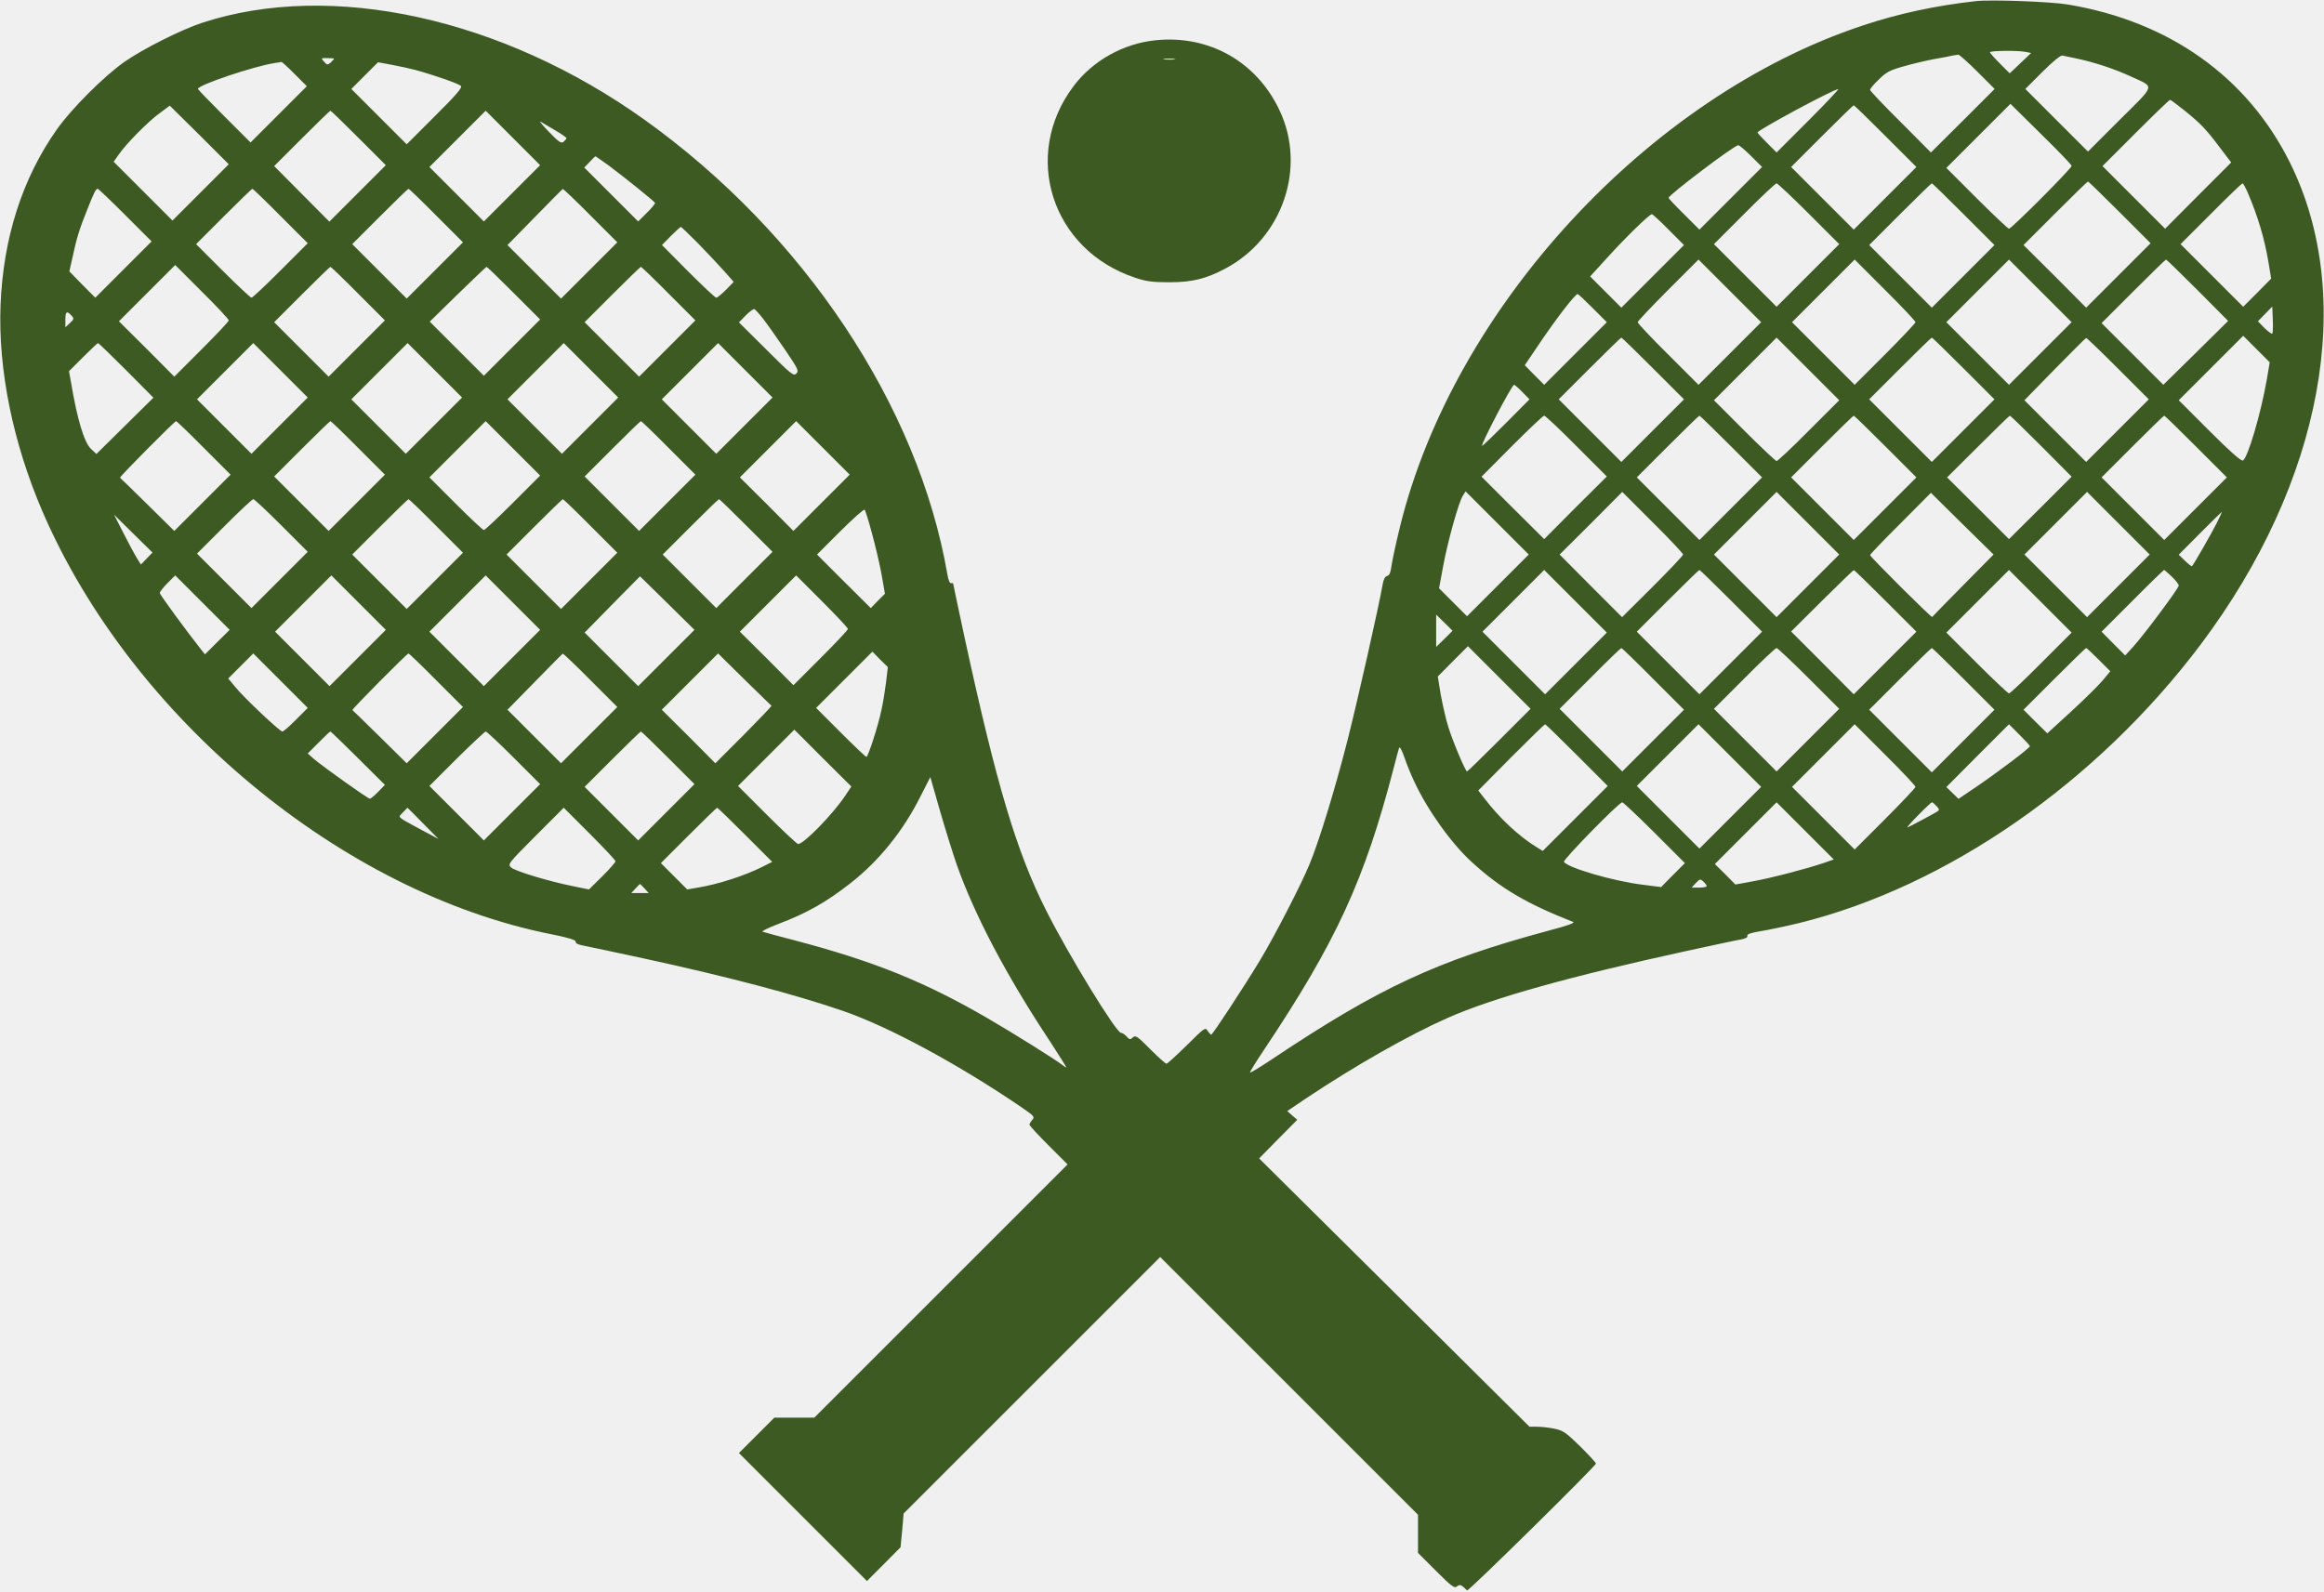
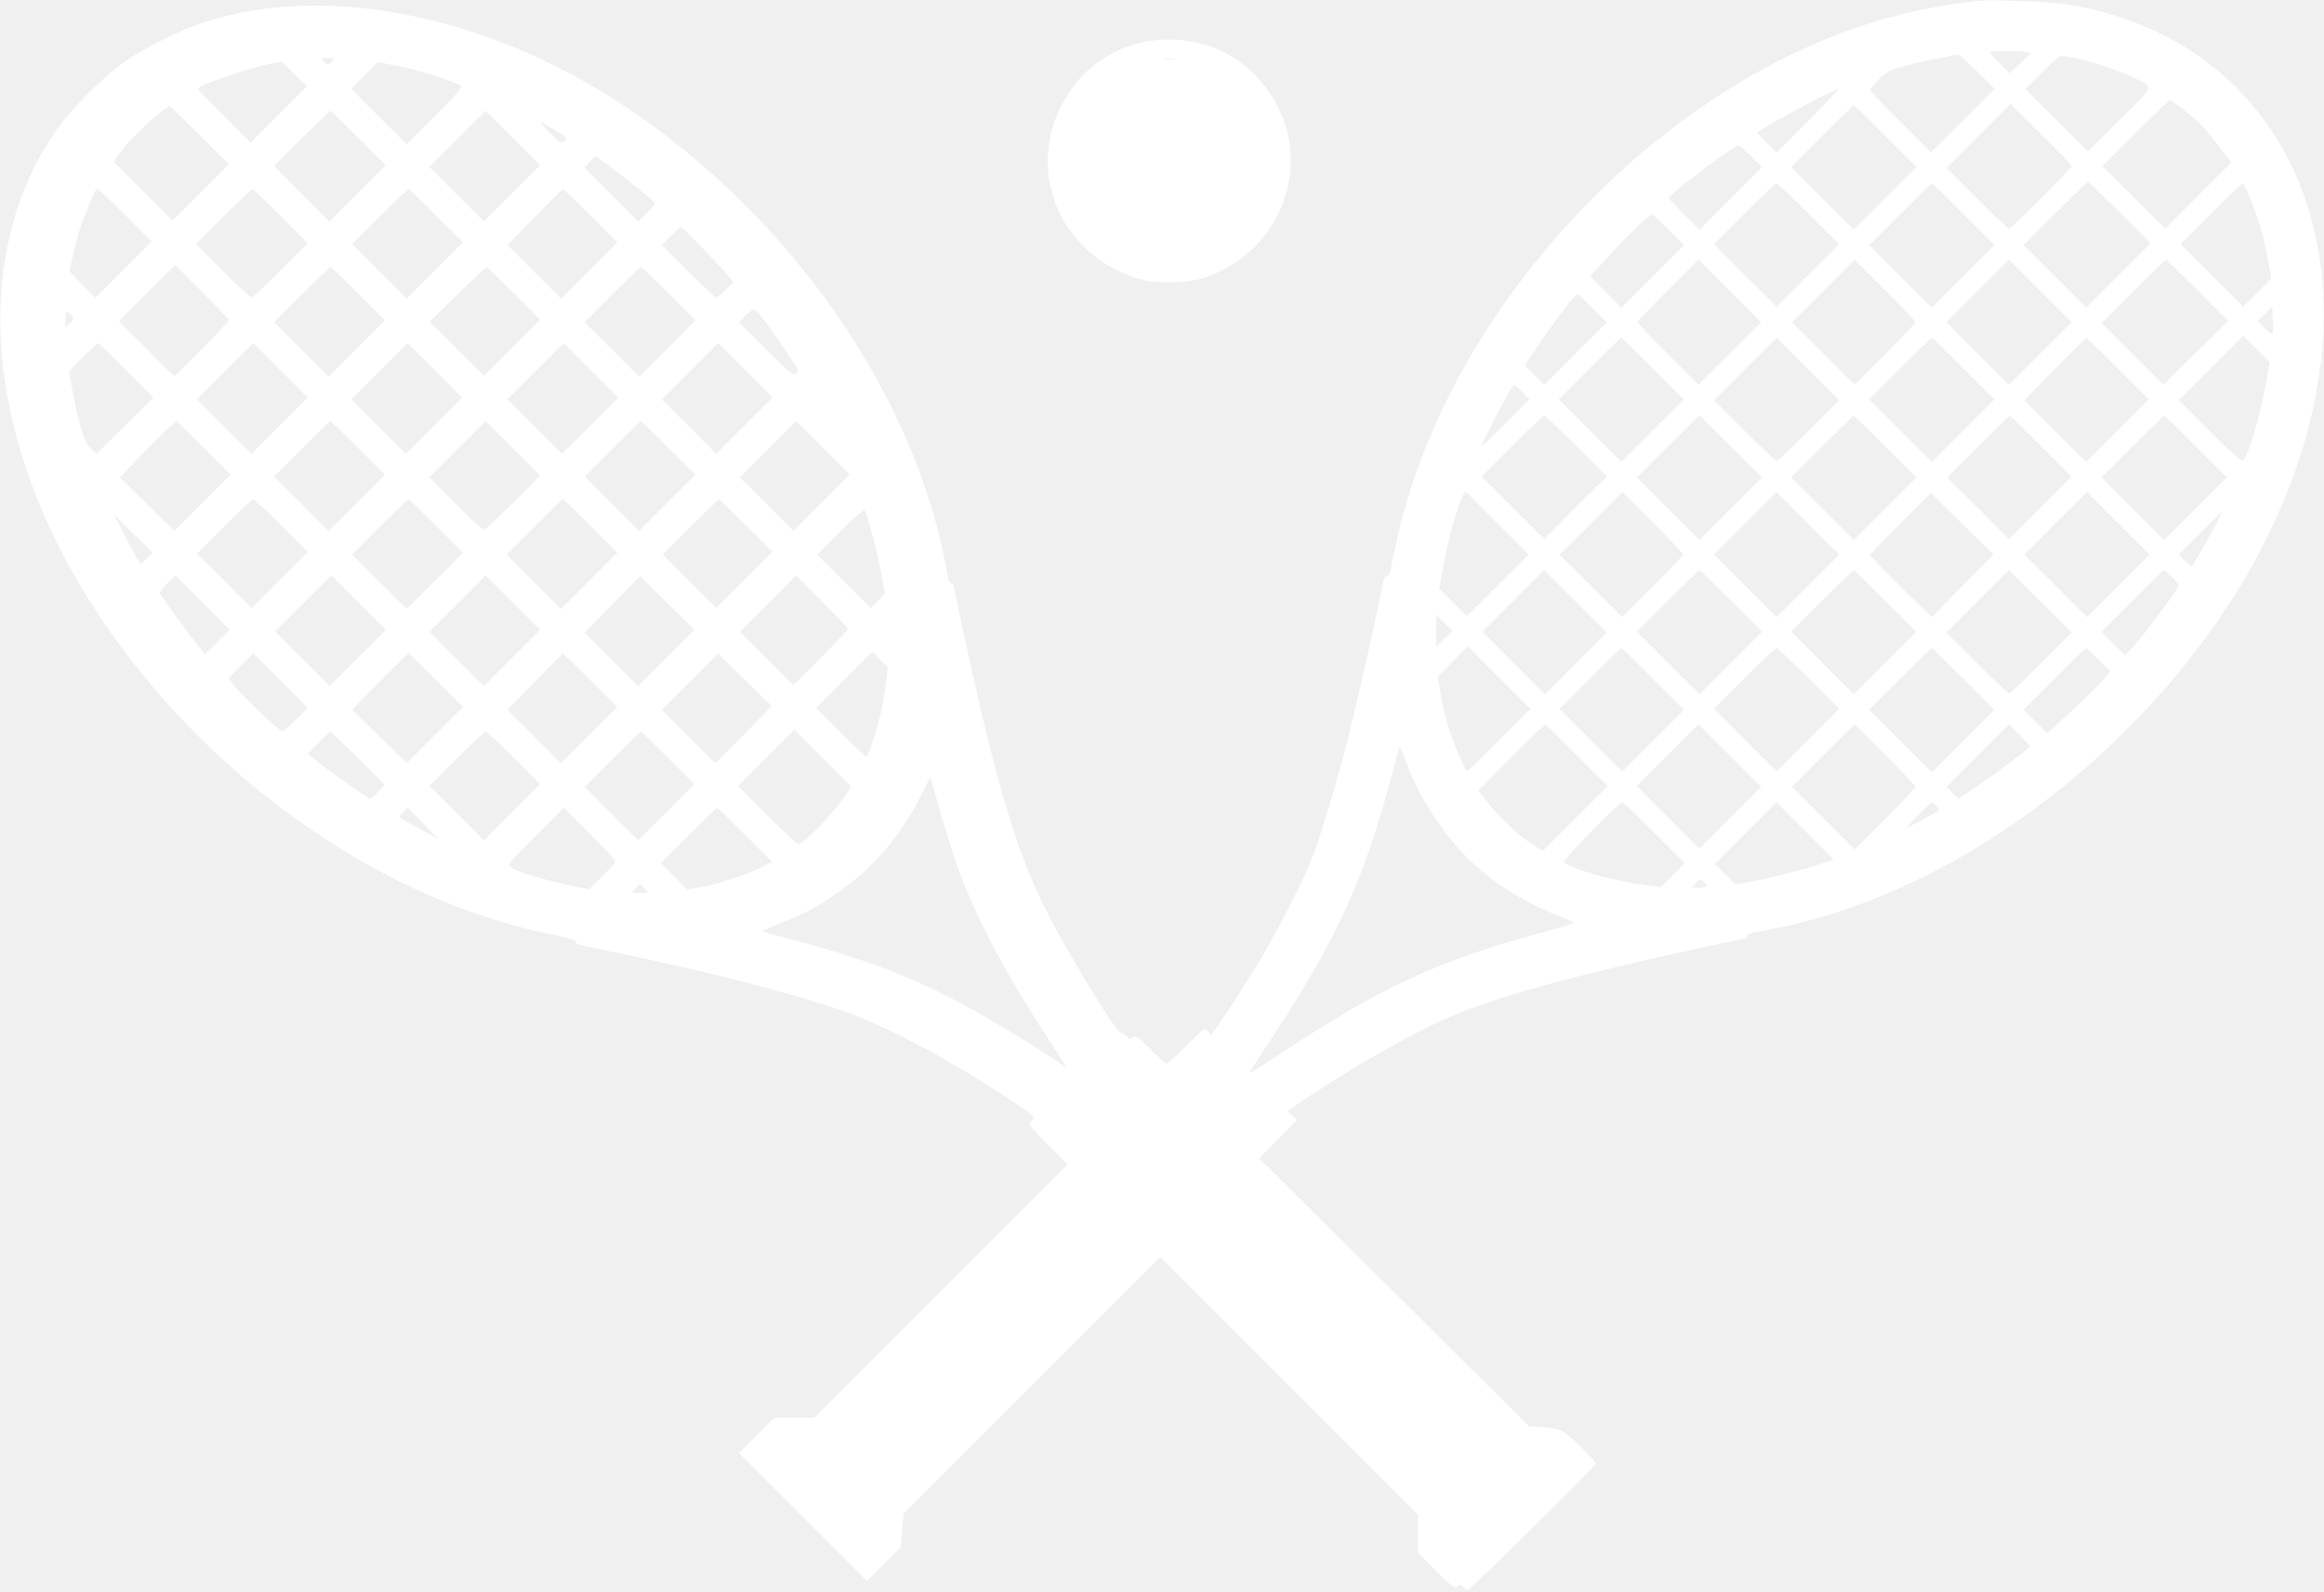
<svg xmlns="http://www.w3.org/2000/svg" version="1.0" width="1280pt" height="877pt" viewBox="0 0 1280 877" preserveAspectRatio="xMidYMid meet">
-   <g transform="translate(0,877) scale(0.1,-0.1)" fill="#3d5a23" stroke="none">
+   <g transform="translate(0,877) scale(0.1,-0.1)" fill="#ffffff" stroke="none">
    <path d="M10885 8764 c-219 -24 -427 -68 -627 -135 -1178 -391 -2251 -1555 -2547 -2760 -22 -90 -43 -187 -47 -216 -5 -37 -11 -53 -24 -56 -12 -3 -20 -19 -25 -48 -18 -107 -139 -645 -194 -860 -67 -263 -155 -551 -208 -679 -45 -110 -192 -396 -273 -530 -90 -149 -261 -410 -269 -410 -3 0 -12 10 -20 21 -12 21 -16 18 -115 -80 -56 -55 -106 -101 -111 -101 -6 0 -46 36 -90 80 -71 72 -81 78 -95 65 -15 -14 -19 -13 -35 5 -10 11 -24 20 -31 20 -26 0 -289 429 -413 676 -162 321 -272 689 -447 1496 -35 163 -64 299 -64 302 0 3 -5 5 -12 3 -7 -1 -15 18 -20 48 -160 930 -791 1878 -1669 2506 -784 560 -1723 766 -2434 534 -118 -39 -327 -144 -430 -216 -115 -81 -292 -259 -372 -372 -190 -270 -295 -596 -310 -967 -14 -356 68 -759 231 -1138 490 -1137 1650 -2100 2803 -2329 86 -17 133 -31 133 -39 0 -13 13 -18 65 -28 17 -3 156 -33 310 -66 469 -102 836 -199 1100 -290 251 -87 630 -291 978 -528 73 -50 77 -55 63 -71 -9 -10 -16 -22 -16 -27 0 -5 47 -56 105 -114 l105 -105 -697 -697 -698 -698 -110 0 -110 0 -98 -98 -97 -97 353 -353 352 -352 93 93 92 93 9 93 8 93 707 707 706 706 710 -710 710 -710 0 -105 0 -105 99 -99 c86 -86 102 -98 115 -86 13 10 19 10 34 -1 9 -8 19 -17 22 -21 6 -8 710 686 710 699 0 5 -39 47 -87 95 -79 77 -94 87 -141 97 -29 6 -72 11 -95 11 l-43 0 -744 739 -745 739 105 107 105 106 -28 24 -27 24 102 69 c271 181 570 351 783 445 247 109 669 227 1305 366 151 33 292 63 312 66 23 5 35 11 32 20 -4 8 18 16 73 25 43 7 139 27 213 45 814 201 1640 775 2212 1536 671 894 859 1912 490 2654 -234 471 -664 777 -1222 870 -92 16 -422 28 -505 19z m272 -280 l30 -6 -59 -56 -59 -56 -54 54 c-30 30 -55 58 -55 62 0 9 154 11 197 2z m-266 -109 l95 -95 -175 -175 -176 -175 -167 168 c-93 92 -168 171 -168 177 0 6 21 32 48 57 40 40 60 51 132 71 47 14 123 32 170 41 47 8 94 17 105 20 11 2 25 4 31 5 5 0 53 -42 105 -94z m554 71 c96 -21 205 -57 295 -99 129 -60 135 -38 -65 -237 l-175 -175 -172 172 -173 173 94 94 c57 57 100 92 110 90 9 -2 48 -10 86 -18z m-9605 1 c0 -2 -8 -11 -18 -21 -18 -15 -20 -15 -37 4 -18 20 -18 20 18 20 21 0 37 -2 37 -3z m-217 -85 l67 -67 -155 -155 -155 -155 -145 145 c-80 80 -145 147 -145 150 0 22 314 127 425 143 17 2 32 5 35 6 3 0 36 -29 73 -67z m667 22 c112 -31 239 -76 249 -88 8 -9 -29 -52 -144 -166 l-155 -155 -152 152 -153 153 74 74 73 73 76 -14 c43 -8 102 -21 132 -29z m7670 -279 l-175 -175 -52 52 c-29 29 -53 55 -53 58 0 13 417 238 445 239 5 1 -69 -78 -165 -174z m2072 56 c89 -72 119 -103 196 -206 l61 -80 -182 -182 -182 -183 -172 172 -173 173 182 182 c101 101 186 183 190 183 4 0 40 -27 80 -59z m-622 -305 c0 -14 -331 -346 -345 -346 -5 0 -85 75 -177 167 l-168 168 176 176 177 177 168 -166 c93 -91 169 -170 169 -176z m-10305 -146 l-155 -155 -162 162 -162 162 29 41 c40 58 160 180 225 227 l55 41 163 -161 162 -162 -155 -155z m9280 310 l170 -170 -173 -173 -172 -172 -172 172 -173 173 170 170 c93 93 172 170 175 170 3 0 82 -77 175 -170z m-8410 -10 l150 -150 -155 -155 -156 -156 -152 153 -152 153 153 153 c83 83 154 152 157 152 3 0 73 -68 155 -150z m845 -305 l-155 -155 -150 150 -150 150 155 155 155 155 150 -150 150 -150 -155 -155z m243 344 c31 -18 57 -37 57 -40 0 -4 -7 -12 -16 -20 -13 -11 -25 -3 -82 56 -37 38 -56 62 -42 53 14 -8 51 -30 83 -49z m6582 -139 l60 -60 -173 -173 -172 -172 -85 85 c-47 46 -85 87 -85 90 2 17 362 290 384 290 6 0 38 -27 71 -60z m-6292 -52 c92 -69 251 -197 255 -206 1 -4 -19 -29 -46 -55 l-47 -47 -149 149 -148 148 29 30 c15 17 30 31 32 32 2 0 35 -23 74 -51z m8322 -258 l170 -170 -178 -178 -177 -177 -172 173 -173 172 175 175 c96 96 177 175 180 175 3 0 82 -77 175 -170z m-1713 -7 l168 -168 -172 -172 -173 -173 -172 172 -173 173 167 167 c92 93 172 168 178 168 5 0 85 -75 177 -167z m853 -3 l170 -170 -173 -173 -172 -172 -172 172 -173 173 170 170 c93 93 172 170 175 170 3 0 82 -77 175 -170z m1564 121 c57 -133 94 -257 116 -391 l14 -85 -77 -78 -77 -77 -172 172 -173 173 167 167 c92 93 171 168 174 168 4 0 16 -22 28 -49z m-11689 -126 l145 -145 -155 -155 -155 -155 -72 72 -71 73 18 80 c21 100 39 158 80 259 37 94 48 116 58 116 4 0 72 -65 152 -145z m855 -5 l150 -150 -150 -150 c-82 -82 -154 -150 -160 -150 -5 0 -76 66 -157 147 l-148 148 152 152 c84 84 155 153 158 153 3 0 73 -67 155 -150z m858 2 l147 -147 -155 -155 -155 -155 -150 150 -150 150 152 152 c84 84 155 153 158 153 3 0 72 -66 153 -148z m850 0 l147 -147 -155 -155 -155 -155 -147 147 -148 148 150 153 c83 85 152 155 155 156 3 0 72 -65 153 -147z m5937 -77 l85 -85 -173 -173 -172 -172 -86 86 -86 86 95 104 c97 108 232 239 245 239 4 0 46 -38 92 -85z m-5344 -77 c50 -51 114 -120 143 -152 l52 -59 -42 -43 c-24 -24 -48 -44 -54 -44 -6 0 -75 65 -155 145 l-144 145 49 50 c27 27 52 50 55 50 3 0 46 -42 96 -92z m5682 -605 l-173 -173 -167 167 c-93 92 -168 172 -168 178 0 5 75 85 167 177 l168 168 172 -172 173 -173 -172 -172z m1022 172 c0 -5 -75 -85 -167 -177 l-168 -168 -172 172 -173 173 172 172 173 173 167 -167 c93 -92 168 -172 168 -178z m688 -172 l-173 -173 -172 172 -173 173 172 172 173 173 172 -172 173 -173 -172 -172z m866 348 l168 -169 -178 -176 -179 -176 -170 170 -170 170 175 175 c96 96 177 175 180 175 3 0 81 -76 174 -169z m-10844 -166 c0 -6 -68 -78 -150 -160 l-150 -150 -152 153 -153 152 155 155 155 155 147 -147 c82 -81 148 -152 148 -158z m713 147 l147 -147 -155 -155 -155 -155 -150 150 -150 150 152 152 c84 84 155 153 158 153 3 0 72 -66 153 -148z m857 3 l145 -145 -155 -155 -155 -155 -149 149 -149 149 154 151 c85 83 156 150 159 151 3 0 70 -65 150 -145z m853 -3 l147 -147 -155 -155 -155 -155 -150 150 -150 150 152 152 c84 84 155 153 158 153 3 0 72 -66 153 -148z m5090 -80 l77 -77 -173 -173 -172 -172 -54 54 -53 54 63 93 c101 152 214 299 228 299 4 0 41 -35 84 -78z m3742 -140 c-3 -3 -22 11 -43 31 l-36 37 39 40 40 41 3 -72 c2 -39 0 -74 -3 -77z m-8312 82 c21 -27 74 -102 119 -168 74 -109 79 -119 64 -134 -15 -15 -28 -5 -166 133 l-150 149 37 38 c21 21 42 37 48 35 5 -2 27 -26 48 -53z m-3810 18 c16 -17 15 -20 -8 -42 l-25 -23 0 41 c0 46 8 52 33 24z m12092 -353 c-33 -189 -106 -436 -132 -446 -10 -4 -71 50 -184 163 l-169 169 177 177 178 178 73 -73 73 -73 -16 -95z m-3380 61 l170 -170 -173 -173 -172 -172 -172 172 -173 173 170 170 c93 93 172 170 175 170 3 0 82 -77 175 -170z m858 -342 c-92 -93 -172 -168 -178 -168 -5 0 -85 75 -177 167 l-168 168 172 172 173 173 172 -172 173 -173 -167 -167z m852 342 l170 -170 -173 -173 -172 -172 -172 172 -173 173 170 170 c93 93 172 170 175 170 3 0 82 -77 175 -170z m850 0 l170 -170 -173 -173 -172 -172 -170 170 -170 170 167 171 c93 94 170 172 173 172 3 1 82 -75 175 -168z m-10970 -10 l150 -151 -157 -155 -157 -155 -30 28 c-38 37 -76 163 -111 373 l-10 55 77 77 c43 43 80 78 83 78 3 0 73 -68 155 -150z m845 -305 l-155 -155 -150 150 -150 150 155 155 155 155 150 -150 150 -150 -155 -155z m850 0 l-155 -155 -150 150 -150 150 155 155 155 155 150 -150 150 -150 -155 -155z m860 0 l-155 -155 -150 150 -150 150 155 155 155 155 150 -150 150 -150 -155 -155z m850 0 l-155 -155 -150 150 -150 150 155 155 155 155 150 -150 150 -150 -155 -155z m4285 185 l39 -40 -129 -130 c-71 -71 -130 -128 -132 -126 -8 7 164 336 176 336 4 0 25 -18 46 -40z m298 -298 l167 -167 -173 -172 -172 -173 -173 172 -172 172 167 168 c92 92 172 168 178 168 6 0 86 -75 178 -168z m852 -2 l170 -170 -173 -173 -172 -172 -172 172 -173 173 170 170 c93 93 172 170 175 170 3 0 82 -77 175 -170z m850 0 l170 -170 -173 -173 -172 -172 -172 172 -173 173 170 170 c93 93 172 170 175 170 3 0 82 -77 175 -170z m858 2 l167 -168 -172 -172 -173 -172 -170 170 -171 170 171 170 c93 93 172 170 175 170 3 0 81 -76 173 -168z m852 -2 l170 -170 -173 -173 -172 -172 -172 172 -173 173 170 170 c93 93 172 170 175 170 3 0 82 -77 175 -170z m-10972 -8 l147 -147 -155 -155 -155 -155 -147 145 c-81 80 -149 146 -152 148 -6 3 301 312 309 312 3 0 72 -66 153 -148z m850 0 l147 -147 -155 -155 -155 -155 -150 150 -150 150 152 152 c84 84 155 153 158 153 3 0 72 -66 153 -148z m852 -302 c-82 -82 -154 -150 -160 -150 -6 0 -75 65 -155 145 l-145 145 155 155 155 155 150 -150 150 -150 -150 -150z m858 302 l147 -147 -155 -155 -155 -155 -150 150 -150 150 152 152 c84 84 155 153 158 153 3 0 72 -66 153 -148z m842 -302 l-155 -155 -147 148 -148 147 155 155 155 155 147 -147 148 -148 -155 -155z m3725 -455 l-170 -170 -77 77 -77 77 22 119 c25 137 86 356 109 391 l15 24 174 -174 174 -174 -170 -170z m1020 170 c0 -6 -76 -86 -168 -178 l-168 -167 -172 172 -172 173 173 172 172 173 167 -167 c93 -92 168 -172 168 -178z m688 -172 l-173 -173 -172 172 -173 173 172 172 173 173 172 -172 173 -173 -172 -172z m854 2 c-92 -93 -168 -171 -170 -174 -3 -6 -342 331 -342 341 0 4 75 83 168 175 l167 168 172 -170 173 -170 -168 -170z m856 -2 l-173 -173 -172 172 -173 173 172 172 173 173 172 -172 173 -173 -172 -172z m-10118 332 l145 -145 -155 -155 -155 -155 -150 150 -150 150 150 150 c82 82 154 150 160 150 6 0 75 -65 155 -145z m853 -3 l147 -147 -155 -155 -155 -155 -150 150 -150 150 152 152 c84 84 155 153 158 153 3 0 72 -66 153 -148z m850 0 l147 -147 -155 -155 -155 -155 -150 150 -150 150 152 152 c84 84 155 153 158 153 3 0 72 -66 153 -148z m857 3 l145 -145 -155 -155 -155 -155 -147 147 -148 148 152 152 c84 84 155 153 158 153 3 0 70 -65 150 -145z m693 -45 c19 -69 43 -171 53 -228 l18 -103 -39 -39 -39 -40 -148 147 -148 148 127 127 c70 70 131 124 135 120 4 -4 23 -63 41 -132z m7406 58 c-26 -52 -123 -222 -136 -237 -2 -3 -19 11 -38 29 l-35 34 117 118 c65 65 119 118 120 118 2 0 -11 -28 -28 -62z m-11401 -195 l-32 -33 -23 37 c-13 21 -46 83 -74 138 l-51 100 106 -105 106 -104 -32 -33z m7872 -578 l-170 -170 -172 172 -173 173 170 170 170 170 172 -172 173 -173 -170 -170z m855 345 l170 -170 -173 -173 -172 -172 -172 172 -173 173 170 170 c93 93 172 170 175 170 3 0 82 -77 175 -170z m850 0 l170 -170 -173 -173 -172 -172 -172 173 -173 173 170 169 c94 93 172 169 175 169 3 1 82 -76 175 -169z m858 -342 c-92 -93 -172 -168 -178 -168 -5 0 -85 75 -177 167 l-168 168 172 172 173 173 172 -172 173 -173 -167 -167z m719 475 c21 -20 38 -42 38 -49 0 -15 -191 -271 -251 -337 l-44 -48 -65 65 -65 66 170 170 c93 94 172 170 174 170 3 0 22 -17 43 -37z m-10765 -360 l-68 -68 -20 25 c-74 93 -229 304 -229 313 0 6 19 31 42 54 l43 43 150 -150 150 -150 -68 -67z m773 -88 l-155 -155 -150 150 -150 150 155 155 155 155 150 -150 150 -150 -155 -155z m850 0 l-155 -155 -150 150 -150 150 155 155 155 155 150 -150 150 -150 -155 -155z m850 0 l-155 -155 -148 148 -147 147 152 155 153 155 150 -147 150 -148 -155 -155z m1000 160 c0 -6 -68 -78 -150 -160 l-150 -150 -147 148 -148 147 155 155 155 155 142 -142 c79 -79 143 -147 143 -153z m3330 -10 c0 0 -20 -21 -45 -45 l-45 -44 0 89 0 89 45 -44 c25 -24 45 -45 45 -45z m258 -602 c-95 -95 -175 -173 -178 -173 -9 1 -78 164 -103 245 -14 44 -32 125 -42 179 l-16 99 83 84 83 83 172 -172 173 -173 -172 -172z m847 337 l170 -170 -170 -170 -170 -170 -172 172 -173 173 167 167 c92 93 170 168 173 168 3 0 82 -76 175 -170z m857 3 l168 -168 -172 -172 -173 -173 -172 172 -173 173 167 167 c92 93 172 168 178 168 5 0 85 -75 177 -167z m853 -3 l170 -170 -173 -173 -172 -172 -172 172 -173 173 170 170 c93 93 172 170 175 170 3 0 82 -77 175 -170z m744 106 l64 -64 -44 -53 c-24 -28 -102 -105 -174 -171 l-129 -118 -66 65 -65 65 170 170 c93 93 172 170 175 170 3 0 34 -29 69 -64z m-6679 -126 c-6 -47 -17 -116 -26 -155 -18 -86 -73 -255 -82 -255 -4 0 -68 61 -142 135 l-135 135 155 155 155 155 42 -43 43 -42 -10 -85z m-3250 -205 c-35 -36 -69 -65 -75 -65 -14 0 -211 186 -259 245 l-39 47 69 69 69 69 150 -150 150 -150 -65 -65z m773 217 l147 -147 -155 -155 -155 -155 -147 145 c-81 80 -149 146 -152 148 -6 3 301 312 309 312 3 0 72 -66 153 -148z m850 0 l147 -147 -155 -155 -155 -155 -147 147 -148 148 150 153 c83 85 152 155 155 156 3 0 72 -65 153 -147z m996 -140 c3 -1 -66 -73 -152 -160 l-157 -157 -147 148 -148 147 155 155 155 155 145 -143 c79 -78 147 -143 149 -145z m4436 -272 l170 -170 -179 -179 -179 -179 -29 18 c-101 61 -209 162 -294 274 l-32 41 181 183 c100 100 184 182 187 182 3 0 82 -77 175 -170z m845 -345 l-170 -170 -172 172 -173 173 170 170 170 170 172 -172 173 -173 -170 -170z m1020 170 c0 -5 -75 -85 -167 -177 l-168 -168 -172 172 -173 173 172 172 173 173 167 -167 c93 -92 168 -172 168 -178z m630 224 c0 -10 -179 -145 -294 -223 l-99 -67 -34 33 -33 32 172 173 173 173 57 -57 c32 -32 58 -60 58 -64z m-6648 -66 l157 -156 -34 -51 c-68 -102 -228 -266 -259 -266 -6 0 -83 72 -171 160 l-160 160 155 155 c85 85 155 155 155 155 0 0 71 -70 157 -157z m-2560 0 l148 -147 -37 -38 c-20 -21 -41 -38 -46 -38 -11 0 -255 174 -307 218 l-35 31 60 60 c33 34 62 61 65 61 2 0 71 -66 152 -147z m858 2 l145 -145 -155 -155 -155 -155 -150 150 -150 150 150 150 c83 82 155 149 160 150 6 0 75 -65 155 -145z m850 0 l145 -145 -155 -155 -155 -155 -147 147 -148 148 152 152 c84 84 155 153 158 153 3 0 70 -65 150 -145z m4109 -130 c73 -158 205 -342 317 -444 157 -144 301 -229 558 -330 13 -5 -28 -20 -138 -49 -612 -165 -929 -312 -1524 -710 -62 -41 -114 -73 -117 -71 -2 3 32 59 76 124 398 596 554 935 714 1550 14 55 28 107 31 115 4 9 15 -13 29 -52 12 -37 37 -97 54 -133z m-2519 -460 c98 -277 273 -610 513 -972 51 -79 92 -143 89 -143 -3 0 -13 6 -21 13 -27 23 -278 180 -411 257 -346 201 -625 314 -1065 430 -88 23 -167 44 -175 47 -8 2 30 21 85 42 158 60 265 120 400 226 156 122 288 286 382 472 l57 112 52 -182 c29 -100 71 -236 94 -302z m3842 178 l168 -168 -66 -66 -65 -66 -102 13 c-158 19 -413 93 -433 126 -7 11 303 328 321 328 5 0 85 -75 177 -167z m936 -166 c-96 -33 -292 -84 -392 -102 l-98 -18 -56 57 -57 56 170 170 170 170 157 -157 158 -158 -52 -18z m618 312 c16 -17 16 -22 4 -30 -17 -11 -150 -82 -165 -88 -5 -2 21 29 60 68 38 39 72 71 76 71 3 0 14 -9 25 -21z m-8336 -95 l85 -86 -90 48 c-145 79 -134 68 -106 98 14 14 25 26 25 26 1 0 40 -39 86 -86z m1060 -209 c0 -6 -33 -43 -73 -83 l-73 -72 -79 16 c-138 27 -329 85 -350 105 -19 19 -18 20 135 174 l155 155 142 -142 c79 -79 143 -147 143 -153z m714 146 l149 -149 -51 -26 c-99 -50 -247 -98 -359 -116 l-58 -10 -72 72 -73 73 152 152 c84 84 155 153 158 153 3 0 72 -67 154 -149z m5296 -283 c0 -4 -19 -8 -42 -8 l-41 0 23 25 c22 23 25 24 42 8 10 -9 18 -20 18 -25z m-5850 -13 l23 -25 -48 0 -48 0 23 25 c13 14 24 25 25 25 1 0 12 -11 25 -25z" />
    <path d="M6363 8548 c-176 -18 -344 -112 -449 -251 -290 -383 -122 -906 341 -1058 57 -19 92 -24 185 -24 127 0 203 19 310 76 315 168 448 558 296 874 -127 267 -389 414 -683 383z m105 -105 c-16 -2 -40 -2 -55 0 -16 2 -3 4 27 4 30 0 43 -2 28 -4z" />
  </g>
</svg>
